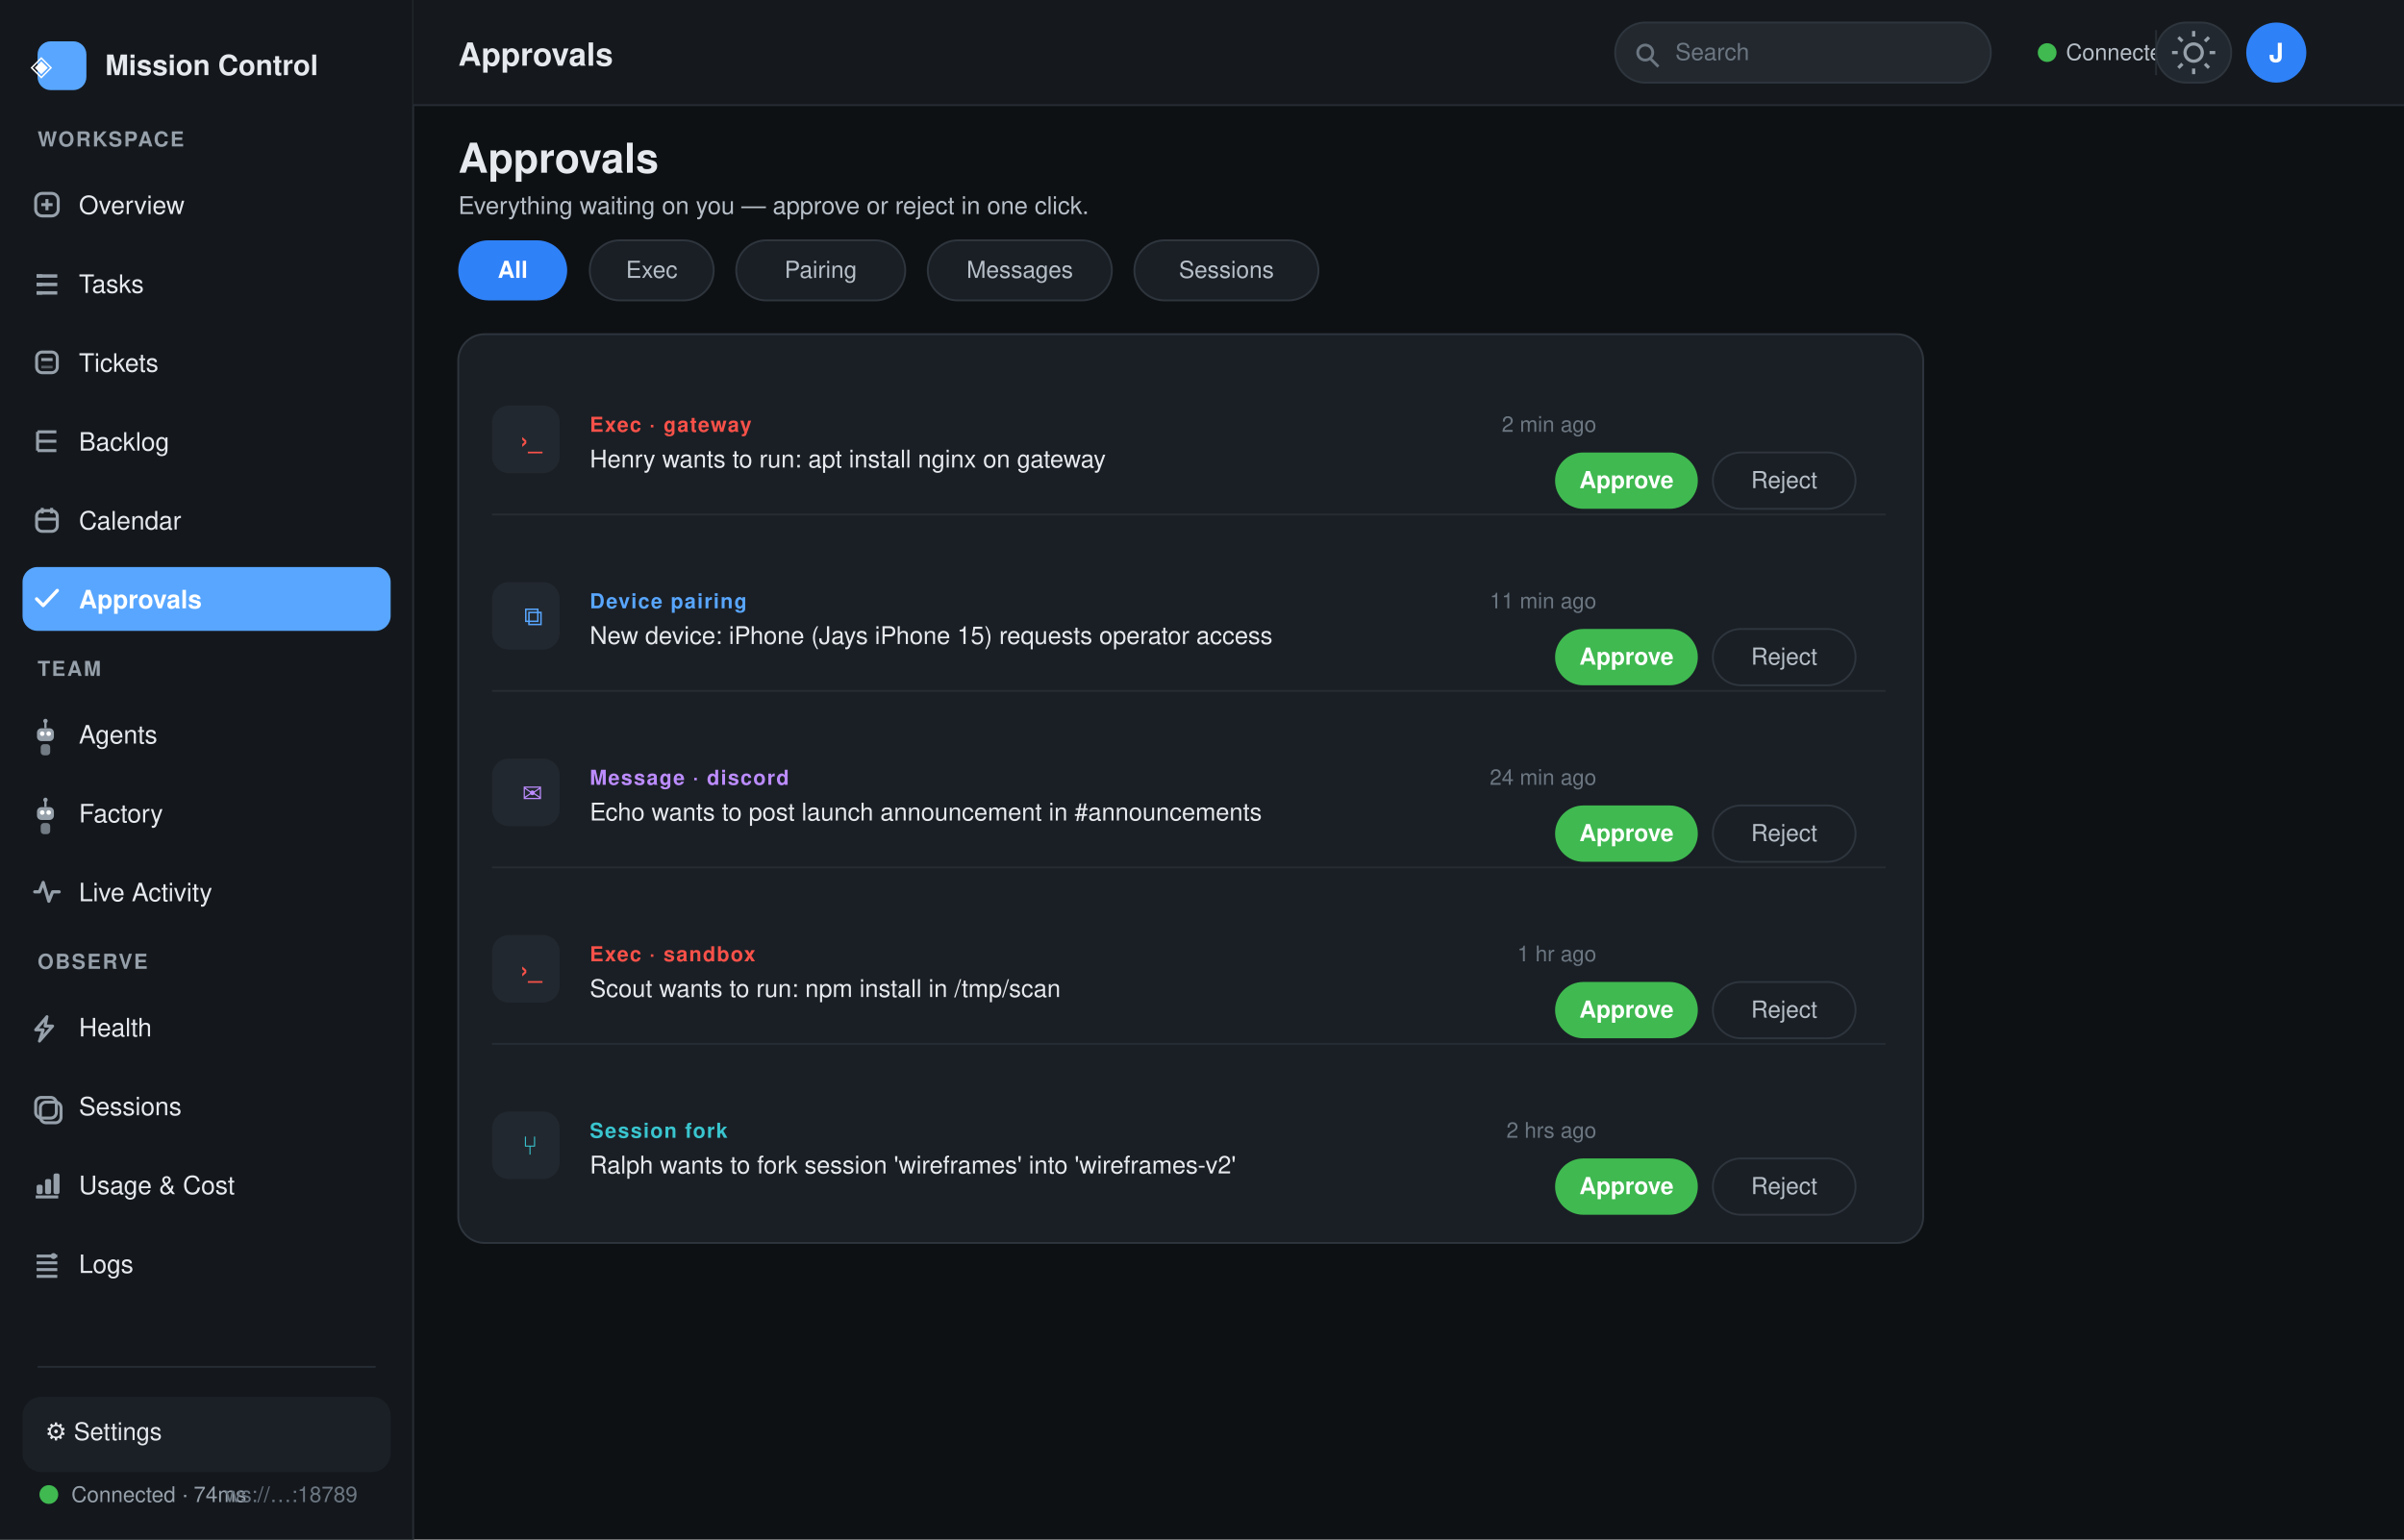
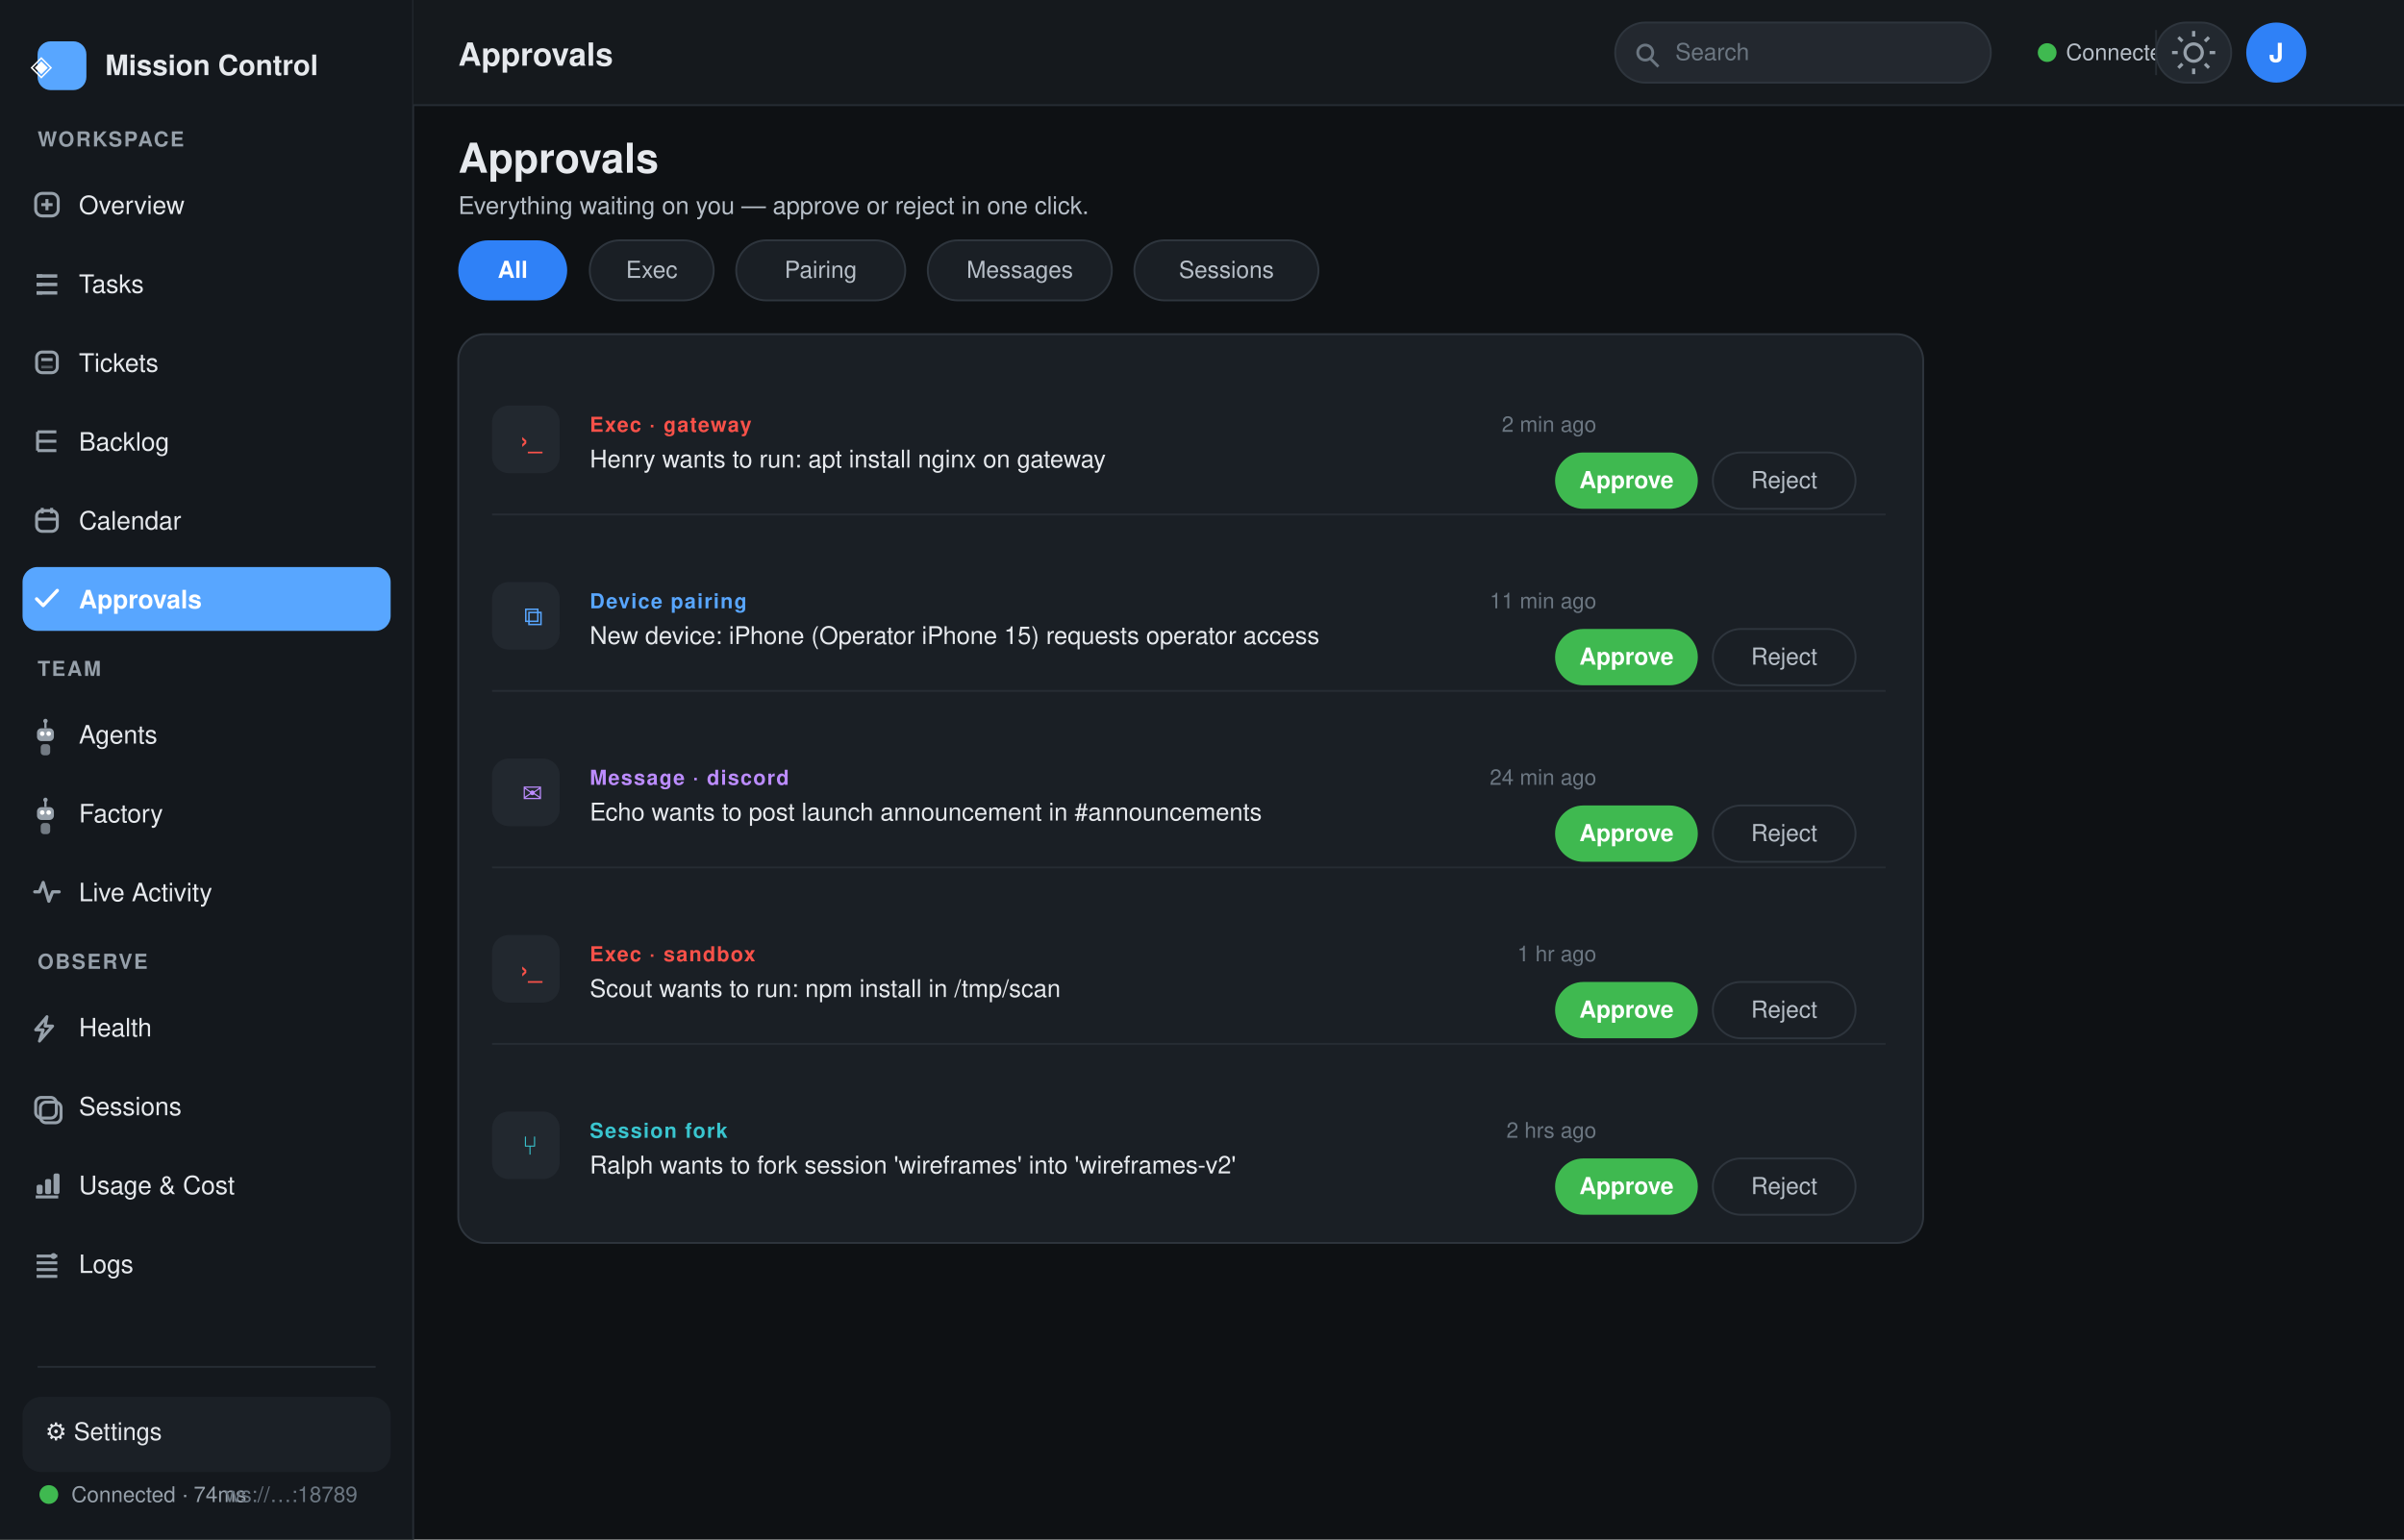
<svg xmlns="http://www.w3.org/2000/svg" width="1280" height="820" font-family="Helvetica Neue, Helvetica, Arial, sans-serif">
  <rect x="0" y="0" width="1280" height="820" fill="#0E1114" />
  <rect x="0" y="0" width="220" height="820" rx="0" fill="#14181D" opacity="1" />
  <line x1="220" y1="0" x2="220" y2="820" stroke="#262C33" stroke-width="1" opacity="1" />
  <rect x="20" y="22" width="26" height="26" rx="7" fill="#58A6FF" opacity="1" />
  <text x="22" y="40" font-family="Helvetica Neue, Helvetica, Arial, sans-serif" font-size="15" font-weight="600" fill="#FFFFFF" text-anchor="middle" opacity="1">◈</text>
  <text x="56" y="40" font-family="Helvetica Neue, Helvetica, Arial, sans-serif" font-size="15" font-weight="600" fill="#E6E9ED" text-anchor="start" opacity="1">Mission Control</text>
  <text x="20" y="78" font-family="Helvetica Neue, Helvetica, Arial, sans-serif" font-size="11" font-weight="600" fill="#96A0AA" text-anchor="start" opacity="1" letter-spacing="0.08em">WORKSPACE</text>
  <text x="42" y="114" font-family="Helvetica Neue, Helvetica, Arial, sans-serif" font-size="13.5" font-weight="400" fill="#E6E9ED" text-anchor="start" opacity="1">Overview</text>
  <rect x="19" y="103" width="12" height="12" rx="3.5" fill="none" stroke="#96A0AA" stroke-width="1.6" opacity="1" />
  <line x1="22" y1="109.0" x2="28" y2="109.0" stroke="#96A0AA" stroke-width="1.6" opacity="1" />
  <line x1="25.0" y1="106" x2="25.0" y2="112" stroke="#96A0AA" stroke-width="1.6" opacity="1" />
  <text x="42" y="156" font-family="Helvetica Neue, Helvetica, Arial, sans-serif" font-size="13.5" font-weight="400" fill="#E6E9ED" text-anchor="start" opacity="1">Tasks</text>
  <line x1="19.5" y1="147.0" x2="30.5" y2="147.0" stroke="#96A0AA" stroke-width="1.8" opacity="1" />
  <line x1="19.5" y1="151.5" x2="30.5" y2="151.5" stroke="#96A0AA" stroke-width="1.8" opacity="1" />
  <line x1="19.5" y1="156.0" x2="30.5" y2="156.0" stroke="#96A0AA" stroke-width="1.8" opacity="1" />
  <line x1="19.5" y1="147" x2="22.5" y2="147" stroke="#96A0AA" stroke-width="1.8" opacity="1" />
  <line x1="19.5" y1="151.5" x2="22.5" y2="151.5" stroke="#96A0AA" stroke-width="1.8" opacity="1" />
  <line x1="19.5" y1="156" x2="22.5" y2="156" stroke="#96A0AA" stroke-width="1.8" opacity="1" />
  <text x="42" y="198" font-family="Helvetica Neue, Helvetica, Arial, sans-serif" font-size="13.5" font-weight="400" fill="#E6E9ED" text-anchor="start" opacity="1">Tickets</text>
  <rect x="19.5" y="187.5" width="11" height="11" rx="3" fill="none" stroke="#96A0AA" stroke-width="1.6" opacity="1" />
  <line x1="22" y1="191.5" x2="28" y2="191.5" stroke="#96A0AA" stroke-width="1.6" opacity="1" />
  <line x1="22" y1="195.5" x2="28" y2="195.5" stroke="#96A0AA" stroke-width="1.4" opacity="0.5" />
  <text x="42" y="240" font-family="Helvetica Neue, Helvetica, Arial, sans-serif" font-size="13.5" font-weight="400" fill="#E6E9ED" text-anchor="start" opacity="1">Backlog</text>
  <line x1="20" y1="230" x2="30" y2="230" stroke="#96A0AA" stroke-width="1.6" opacity="1" />
  <line x1="20" y1="235" x2="30" y2="235" stroke="#96A0AA" stroke-width="1.6" opacity="1" />
  <line x1="20" y1="240" x2="30" y2="240" stroke="#96A0AA" stroke-width="1.6" opacity="1" />
  <line x1="20" y1="230" x2="20" y2="240" stroke="#96A0AA" stroke-width="1.6" opacity="1" />
  <text x="42" y="282" font-family="Helvetica Neue, Helvetica, Arial, sans-serif" font-size="13.5" font-weight="400" fill="#E6E9ED" text-anchor="start" opacity="1">Calendar</text>
  <rect x="19.5" y="272" width="11" height="11" rx="3" fill="none" stroke="#96A0AA" stroke-width="1.6" opacity="1" />
  <line x1="19.5" y1="276.5" x2="30.5" y2="276.5" stroke="#96A0AA" stroke-width="1.6" opacity="1" />
  <line x1="22.5" y1="270.5" x2="22.5" y2="273.5" stroke="#96A0AA" stroke-width="1.6" opacity="1" />
  <line x1="27.5" y1="270.5" x2="27.5" y2="273.5" stroke="#96A0AA" stroke-width="1.6" opacity="1" />
  <rect x="12" y="302" width="196" height="34" rx="8" fill="#58A6FF" opacity="1" />
  <text x="42" y="324" font-family="Helvetica Neue, Helvetica, Arial, sans-serif" font-size="13.5" font-weight="600" fill="#FFFFFF" text-anchor="start" opacity="1">Approvals</text>
  <path d="M19.5,319.0 l3.5,3.5 l7.5,-8" stroke="#FFFFFF" stroke-width="1.8" fill="none" stroke-linecap="round" stroke-linejoin="round" />
  <text x="20" y="360" font-family="Helvetica Neue, Helvetica, Arial, sans-serif" font-size="11" font-weight="600" fill="#96A0AA" text-anchor="start" opacity="1" letter-spacing="0.08em">TEAM</text>
  <text x="42" y="396" font-family="Helvetica Neue, Helvetica, Arial, sans-serif" font-size="13.5" font-weight="400" fill="#E6E9ED" text-anchor="start" opacity="1">Agents</text>
  <line x1="24.2" y1="385" x2="24.2" y2="387.88" stroke="#96A0AA" stroke-width="1.2" opacity="1" />
  <circle cx="24.2" cy="384" r="1.17" fill="#96A0AA" opacity="1" />
  <rect x="19.7" y="387.88" width="9.0" height="6.84" rx="2.34" fill="#96A0AA" opacity="1" />
  <circle cx="22.49" cy="390.76" r="1.215" fill="#FFFFFF" opacity="1" />
  <circle cx="25.91" cy="390.76" r="1.215" fill="#FFFFFF" opacity="1" />
  <rect x="21.68" y="396.34" width="5.04" height="5.94" rx="1.71" fill="#96A0AA" opacity="0.72" />
  <text x="42" y="438" font-family="Helvetica Neue, Helvetica, Arial, sans-serif" font-size="13.5" font-weight="400" fill="#E6E9ED" text-anchor="start" opacity="1">Factory</text>
  <line x1="24.2" y1="427" x2="24.2" y2="429.88" stroke="#96A0AA" stroke-width="1.2" opacity="1" />
  <circle cx="24.2" cy="426" r="1.17" fill="#96A0AA" opacity="1" />
  <rect x="19.7" y="429.88" width="9.0" height="6.84" rx="2.34" fill="#96A0AA" opacity="1" />
  <circle cx="22.49" cy="432.76" r="1.215" fill="#FFFFFF" opacity="1" />
  <circle cx="25.91" cy="432.76" r="1.215" fill="#FFFFFF" opacity="1" />
  <rect x="21.68" y="438.34" width="5.04" height="5.94" rx="1.71" fill="#96A0AA" opacity="0.72" />
  <text x="42" y="480" font-family="Helvetica Neue, Helvetica, Arial, sans-serif" font-size="13.5" font-weight="400" fill="#E6E9ED" text-anchor="start" opacity="1">Live Activity</text>
  <path d="M18.5,475.0 L21,475.0 L23,470.0 L26,480.0 L28,475.0 L31.5,475.0" stroke="#96A0AA" stroke-width="1.7" fill="none" stroke-linecap="round" stroke-linejoin="round" />
  <text x="20" y="516" font-family="Helvetica Neue, Helvetica, Arial, sans-serif" font-size="11" font-weight="600" fill="#96A0AA" text-anchor="start" opacity="1" letter-spacing="0.08em">OBSERVE</text>
  <text x="42" y="552" font-family="Helvetica Neue, Helvetica, Arial, sans-serif" font-size="13.5" font-weight="400" fill="#E6E9ED" text-anchor="start" opacity="1">Health</text>
  <path d="M25.0,541.5 l-6,7 l4,0 l-2,6 l7,-8 l-4,0 z" stroke="#96A0AA" stroke-width="1.6" fill="none" stroke-linecap="round" stroke-linejoin="round" />
  <text x="42" y="594" font-family="Helvetica Neue, Helvetica, Arial, sans-serif" font-size="13.5" font-weight="400" fill="#E6E9ED" text-anchor="start" opacity="1">Sessions</text>
  <rect x="19" y="584.5" width="11" height="11" rx="3" fill="none" stroke="#96A0AA" stroke-width="1.6" opacity="1" />
  <rect x="21.5" y="587" width="11" height="11" rx="3" fill="none" stroke="#96A0AA" stroke-width="1.6" opacity="1" />
  <text x="42" y="636" font-family="Helvetica Neue, Helvetica, Arial, sans-serif" font-size="13.5" font-weight="400" fill="#E6E9ED" text-anchor="start" opacity="1">Usage &amp; Cost</text>
  <rect x="19.5" y="631" width="3.2" height="5" rx="1" fill="#96A0AA" opacity="1" />
  <rect x="24.0" y="628" width="3.2" height="8" rx="1" fill="#96A0AA" opacity="1" />
  <rect x="28.5" y="625" width="3.2" height="11" rx="1" fill="#96A0AA" opacity="1" />
  <line x1="19" y1="637.5" x2="31" y2="637.5" stroke="#96A0AA" stroke-width="1.6" opacity="1" />
  <text x="42" y="678" font-family="Helvetica Neue, Helvetica, Arial, sans-serif" font-size="13.5" font-weight="400" fill="#E6E9ED" text-anchor="start" opacity="1">Logs</text>
  <line x1="19.5" y1="669.0" x2="30.5" y2="669.0" stroke="#96A0AA" stroke-width="1.6" opacity="1" />
  <line x1="19.5" y1="672.6" x2="30.5" y2="672.6" stroke="#96A0AA" stroke-width="1.6" opacity="1" />
  <line x1="19.5" y1="676.2" x2="30.5" y2="676.2" stroke="#96A0AA" stroke-width="1.6" opacity="1" />
  <line x1="19.5" y1="679.8" x2="30.5" y2="679.8" stroke="#96A0AA" stroke-width="1.6" opacity="1" />
  <circle cx="28.5" cy="669" r="1.6" fill="#96A0AA" opacity="1" />
  <line x1="20" y1="728" x2="200" y2="728" stroke="#262C33" stroke-width="1" opacity="1" />
  <rect x="12" y="744" width="196" height="40" rx="10" fill="#1B2026" opacity="1" />
  <text x="24" y="767" font-family="Helvetica Neue, Helvetica, Arial, sans-serif" font-size="13" font-weight="500" fill="#E6E9ED" text-anchor="start" opacity="1">⚙  Settings</text>
  <circle cx="26" cy="796" r="5" fill="#3FB950" opacity="1" />
  <text x="38" y="800" font-family="Helvetica Neue, Helvetica, Arial, sans-serif" font-size="11.5" font-weight="400" fill="#96A0AA" text-anchor="start" opacity="1">Connected · 74ms</text>
  <text x="120" y="800" font-family="Helvetica Neue, Helvetica, Arial, sans-serif" font-size="11.5" font-weight="400" fill="#6B7681" text-anchor="start" opacity="1">ws://…:18789</text>
  <rect x="220" y="0" width="1060" height="56" rx="0" fill="#15191D" opacity="1" />
  <line x1="220" y1="56" x2="1280" y2="56" stroke="#262C33" stroke-width="1" opacity="1" />
  <text x="244" y="35" font-family="Helvetica Neue, Helvetica, Arial, sans-serif" font-size="17" font-weight="600" fill="#E6E9ED" text-anchor="start" opacity="1">Approvals</text>
  <rect x="860" y="12" width="200" height="32" rx="16.0" fill="#23282F" stroke="#2E353D" stroke-width="1" opacity="1" />
  <circle cx="876" cy="28.0" r="4" fill="none" stroke="#6B7681" stroke-width="1.5" opacity="1" />
  <line x1="879" y1="31.5" x2="883" y2="35.5" stroke="#6B7681" stroke-width="1.5" opacity="1" />
  <text x="892" y="32.0" font-family="Helvetica Neue, Helvetica, Arial, sans-serif" font-size="12.5" font-weight="400" fill="#6B7681" text-anchor="start" opacity="1">Search</text>
  <circle cx="1090" cy="28" r="5" fill="#3FB950" opacity="1" />
  <text x="1100" y="32" font-family="Helvetica Neue, Helvetica, Arial, sans-serif" font-size="12" font-weight="500" fill="#B6BEC7" text-anchor="start" opacity="1">Connected</text>
  <line x1="1148" y1="16" x2="1148" y2="40" stroke="#262C33" stroke-width="1" opacity="1" />
  <rect x="1148" y="12" width="40" height="32" rx="16" fill="#22282F" stroke="#2E353D" stroke-width="1" opacity="1" />
  <circle cx="1168" cy="28" r="4.6" fill="none" stroke="#96A0AA" stroke-width="1.7" opacity="1" />
  <line x1="1176.5" y1="28.0" x2="1179.5" y2="28.0" stroke="#96A0AA" stroke-width="1.7" opacity="1" />
  <line x1="1174.01" y1="34.01" x2="1176.132" y2="36.132" stroke="#96A0AA" stroke-width="1.7" opacity="1" />
  <line x1="1168.0" y1="36.5" x2="1168.0" y2="39.5" stroke="#96A0AA" stroke-width="1.7" opacity="1" />
  <line x1="1161.99" y1="34.01" x2="1159.868" y2="36.132" stroke="#96A0AA" stroke-width="1.7" opacity="1" />
  <line x1="1159.5" y1="28.0" x2="1156.5" y2="28.0" stroke="#96A0AA" stroke-width="1.7" opacity="1" />
  <line x1="1161.99" y1="21.99" x2="1159.868" y2="19.868" stroke="#96A0AA" stroke-width="1.7" opacity="1" />
  <line x1="1168.0" y1="19.5" x2="1168.0" y2="16.5" stroke="#96A0AA" stroke-width="1.7" opacity="1" />
  <line x1="1174.01" y1="21.99" x2="1176.132" y2="19.868" stroke="#96A0AA" stroke-width="1.7" opacity="1" />
  <rect x="1196" y="12" width="32" height="32" rx="16" fill="#2F81F7" opacity="1" />
  <text x="1212" y="33" font-family="Helvetica Neue, Helvetica, Arial, sans-serif" font-size="14" font-weight="600" fill="#FFFFFF" text-anchor="middle" opacity="1">J</text>
  <text x="244" y="92" font-family="Helvetica Neue, Helvetica, Arial, sans-serif" font-size="22" font-weight="600" fill="#E6E9ED" text-anchor="start" opacity="1">Approvals</text>
  <text x="244" y="114" font-family="Helvetica Neue, Helvetica, Arial, sans-serif" font-size="13" font-weight="400" fill="#B6BEC7" text-anchor="start" opacity="1">Everything waiting on you — approve or reject in one click.</text>
  <rect x="244" y="128" width="58" height="32" rx="16.0" fill="#2F81F7" stroke="none" stroke-width="1" opacity="1" />
  <text x="273.0" y="148.0" font-family="Helvetica Neue, Helvetica, Arial, sans-serif" font-size="12.5" font-weight="600" fill="#FFFFFF" text-anchor="middle" opacity="1">All</text>
  <rect x="314" y="128" width="66" height="32" rx="16.0" fill="#1A1F25" stroke="#2E353D" stroke-width="1" opacity="1" />
  <text x="347.0" y="148.0" font-family="Helvetica Neue, Helvetica, Arial, sans-serif" font-size="12.5" font-weight="500" fill="#B6BEC7" text-anchor="middle" opacity="1">Exec</text>
  <rect x="392" y="128" width="90" height="32" rx="16.0" fill="#1A1F25" stroke="#2E353D" stroke-width="1" opacity="1" />
  <text x="437.0" y="148.0" font-family="Helvetica Neue, Helvetica, Arial, sans-serif" font-size="12.5" font-weight="500" fill="#B6BEC7" text-anchor="middle" opacity="1">Pairing</text>
  <rect x="494" y="128" width="98" height="32" rx="16.0" fill="#1A1F25" stroke="#2E353D" stroke-width="1" opacity="1" />
  <text x="543.0" y="148.0" font-family="Helvetica Neue, Helvetica, Arial, sans-serif" font-size="12.5" font-weight="500" fill="#B6BEC7" text-anchor="middle" opacity="1">Messages</text>
  <rect x="604" y="128" width="98" height="32" rx="16.0" fill="#1A1F25" stroke="#2E353D" stroke-width="1" opacity="1" />
  <text x="653.0" y="148.0" font-family="Helvetica Neue, Helvetica, Arial, sans-serif" font-size="12.5" font-weight="500" fill="#B6BEC7" text-anchor="middle" opacity="1">Sessions</text>
  <rect x="244" y="178" width="780" height="484" rx="14" fill="#1A1F25" stroke="#2E353D" stroke-width="1" opacity="1" />
  <rect x="262" y="216" width="36" height="36" rx="9" fill="#22282F" opacity="1" />
  <text x="277" y="239" font-family="Helvetica Neue, Helvetica, Arial, sans-serif" font-size="13" font-weight="600" fill="#F85149" text-anchor="start" opacity="1">›_</text>
  <text x="314" y="230" font-family="Helvetica Neue, Helvetica, Arial, sans-serif" font-size="11" font-weight="600" fill="#F85149" text-anchor="start" opacity="1" letter-spacing="0.06em">Exec · gateway</text>
  <text x="314" y="249" font-family="Helvetica Neue, Helvetica, Arial, sans-serif" font-size="13" font-weight="500" fill="#E6E9ED" text-anchor="start" opacity="1">Henry wants to run: apt install nginx on gateway</text>
  <text x="850" y="230" font-family="Helvetica Neue, Helvetica, Arial, sans-serif" font-size="11.5" font-weight="400" fill="#6B7681" text-anchor="end" opacity="1">2 min ago</text>
  <rect x="828" y="241" width="76" height="30" rx="15.0" fill="#3FB950" stroke="none" stroke-width="1" opacity="1" />
  <text x="866.0" y="260.0" font-family="Helvetica Neue, Helvetica, Arial, sans-serif" font-size="12.5" font-weight="600" fill="#FFFFFF" text-anchor="middle" opacity="1">Approve</text>
  <rect x="912" y="241" width="76" height="30" rx="15.0" fill="#1A1F25" stroke="#2E353D" stroke-width="1" opacity="1" />
  <text x="950.0" y="260.0" font-family="Helvetica Neue, Helvetica, Arial, sans-serif" font-size="12.5" font-weight="500" fill="#B6BEC7" text-anchor="middle" opacity="1">Reject</text>
  <line x1="262" y1="274" x2="1004" y2="274" stroke="#262C33" stroke-width="1" opacity="1" />
  <rect x="262" y="310" width="36" height="36" rx="9" fill="#22282F" opacity="1" />
  <text x="279" y="333" font-family="Helvetica Neue, Helvetica, Arial, sans-serif" font-size="14" font-weight="600" fill="#58A6FF" text-anchor="start" opacity="1">⧉</text>
  <text x="314" y="324" font-family="Helvetica Neue, Helvetica, Arial, sans-serif" font-size="11" font-weight="600" fill="#58A6FF" text-anchor="start" opacity="1" letter-spacing="0.06em">Device pairing</text>
-   <text x="314" y="343" font-family="Helvetica Neue, Helvetica, Arial, sans-serif" font-size="13" font-weight="500" fill="#E6E9ED" text-anchor="start" opacity="1">New device: iPhone (Jays iPhone 15) requests operator access</text>
+   <text x="314" y="343" font-family="Helvetica Neue, Helvetica, Arial, sans-serif" font-size="13" font-weight="500" fill="#E6E9ED" text-anchor="start" opacity="1">New device: iPhone (Operator iPhone 15) requests operator access</text>
  <text x="850" y="324" font-family="Helvetica Neue, Helvetica, Arial, sans-serif" font-size="11.5" font-weight="400" fill="#6B7681" text-anchor="end" opacity="1">11 min ago</text>
  <rect x="828" y="335" width="76" height="30" rx="15.0" fill="#3FB950" stroke="none" stroke-width="1" opacity="1" />
  <text x="866.0" y="354.0" font-family="Helvetica Neue, Helvetica, Arial, sans-serif" font-size="12.5" font-weight="600" fill="#FFFFFF" text-anchor="middle" opacity="1">Approve</text>
  <rect x="912" y="335" width="76" height="30" rx="15.0" fill="#1A1F25" stroke="#2E353D" stroke-width="1" opacity="1" />
  <text x="950.0" y="354.0" font-family="Helvetica Neue, Helvetica, Arial, sans-serif" font-size="12.5" font-weight="500" fill="#B6BEC7" text-anchor="middle" opacity="1">Reject</text>
  <line x1="262" y1="368" x2="1004" y2="368" stroke="#262C33" stroke-width="1" opacity="1" />
  <rect x="262" y="404" width="36" height="36" rx="9" fill="#22282F" opacity="1" />
  <text x="278" y="427" font-family="Helvetica Neue, Helvetica, Arial, sans-serif" font-size="13" font-weight="600" fill="#BC8CFF" text-anchor="start" opacity="1">✉</text>
  <text x="314" y="418" font-family="Helvetica Neue, Helvetica, Arial, sans-serif" font-size="11" font-weight="600" fill="#BC8CFF" text-anchor="start" opacity="1" letter-spacing="0.06em">Message · discord</text>
  <text x="314" y="437" font-family="Helvetica Neue, Helvetica, Arial, sans-serif" font-size="13" font-weight="500" fill="#E6E9ED" text-anchor="start" opacity="1">Echo wants to post launch announcement in #announcements</text>
  <text x="850" y="418" font-family="Helvetica Neue, Helvetica, Arial, sans-serif" font-size="11.5" font-weight="400" fill="#6B7681" text-anchor="end" opacity="1">24 min ago</text>
  <rect x="828" y="429" width="76" height="30" rx="15.0" fill="#3FB950" stroke="none" stroke-width="1" opacity="1" />
  <text x="866.0" y="448.0" font-family="Helvetica Neue, Helvetica, Arial, sans-serif" font-size="12.5" font-weight="600" fill="#FFFFFF" text-anchor="middle" opacity="1">Approve</text>
  <rect x="912" y="429" width="76" height="30" rx="15.0" fill="#1A1F25" stroke="#2E353D" stroke-width="1" opacity="1" />
  <text x="950.0" y="448.0" font-family="Helvetica Neue, Helvetica, Arial, sans-serif" font-size="12.5" font-weight="500" fill="#B6BEC7" text-anchor="middle" opacity="1">Reject</text>
  <line x1="262" y1="462" x2="1004" y2="462" stroke="#262C33" stroke-width="1" opacity="1" />
  <rect x="262" y="498" width="36" height="36" rx="9" fill="#22282F" opacity="1" />
  <text x="277" y="521" font-family="Helvetica Neue, Helvetica, Arial, sans-serif" font-size="13" font-weight="600" fill="#F85149" text-anchor="start" opacity="1">›_</text>
  <text x="314" y="512" font-family="Helvetica Neue, Helvetica, Arial, sans-serif" font-size="11" font-weight="600" fill="#F85149" text-anchor="start" opacity="1" letter-spacing="0.06em">Exec · sandbox</text>
  <text x="314" y="531" font-family="Helvetica Neue, Helvetica, Arial, sans-serif" font-size="13" font-weight="500" fill="#E6E9ED" text-anchor="start" opacity="1">Scout wants to run: npm install in /tmp/scan</text>
  <text x="850" y="512" font-family="Helvetica Neue, Helvetica, Arial, sans-serif" font-size="11.5" font-weight="400" fill="#6B7681" text-anchor="end" opacity="1">1 hr ago</text>
  <rect x="828" y="523" width="76" height="30" rx="15.0" fill="#3FB950" stroke="none" stroke-width="1" opacity="1" />
  <text x="866.0" y="542.0" font-family="Helvetica Neue, Helvetica, Arial, sans-serif" font-size="12.5" font-weight="600" fill="#FFFFFF" text-anchor="middle" opacity="1">Approve</text>
  <rect x="912" y="523" width="76" height="30" rx="15.0" fill="#1A1F25" stroke="#2E353D" stroke-width="1" opacity="1" />
  <text x="950.0" y="542.0" font-family="Helvetica Neue, Helvetica, Arial, sans-serif" font-size="12.5" font-weight="500" fill="#B6BEC7" text-anchor="middle" opacity="1">Reject</text>
  <line x1="262" y1="556" x2="1004" y2="556" stroke="#262C33" stroke-width="1" opacity="1" />
  <rect x="262" y="592" width="36" height="36" rx="9" fill="#22282F" opacity="1" />
  <text x="278" y="615" font-family="Helvetica Neue, Helvetica, Arial, sans-serif" font-size="14" font-weight="600" fill="#39C5CF" text-anchor="start" opacity="1">⑂</text>
  <text x="314" y="606" font-family="Helvetica Neue, Helvetica, Arial, sans-serif" font-size="11" font-weight="600" fill="#39C5CF" text-anchor="start" opacity="1" letter-spacing="0.06em">Session fork</text>
  <text x="314" y="625" font-family="Helvetica Neue, Helvetica, Arial, sans-serif" font-size="13" font-weight="500" fill="#E6E9ED" text-anchor="start" opacity="1">Ralph wants to fork session 'wireframes' into 'wireframes-v2'</text>
  <text x="850" y="606" font-family="Helvetica Neue, Helvetica, Arial, sans-serif" font-size="11.5" font-weight="400" fill="#6B7681" text-anchor="end" opacity="1">2 hrs ago</text>
  <rect x="828" y="617" width="76" height="30" rx="15.0" fill="#3FB950" stroke="none" stroke-width="1" opacity="1" />
  <text x="866.0" y="636.0" font-family="Helvetica Neue, Helvetica, Arial, sans-serif" font-size="12.5" font-weight="600" fill="#FFFFFF" text-anchor="middle" opacity="1">Approve</text>
  <rect x="912" y="617" width="76" height="30" rx="15.0" fill="#1A1F25" stroke="#2E353D" stroke-width="1" opacity="1" />
  <text x="950.0" y="636.0" font-family="Helvetica Neue, Helvetica, Arial, sans-serif" font-size="12.5" font-weight="500" fill="#B6BEC7" text-anchor="middle" opacity="1">Reject</text>
</svg>
